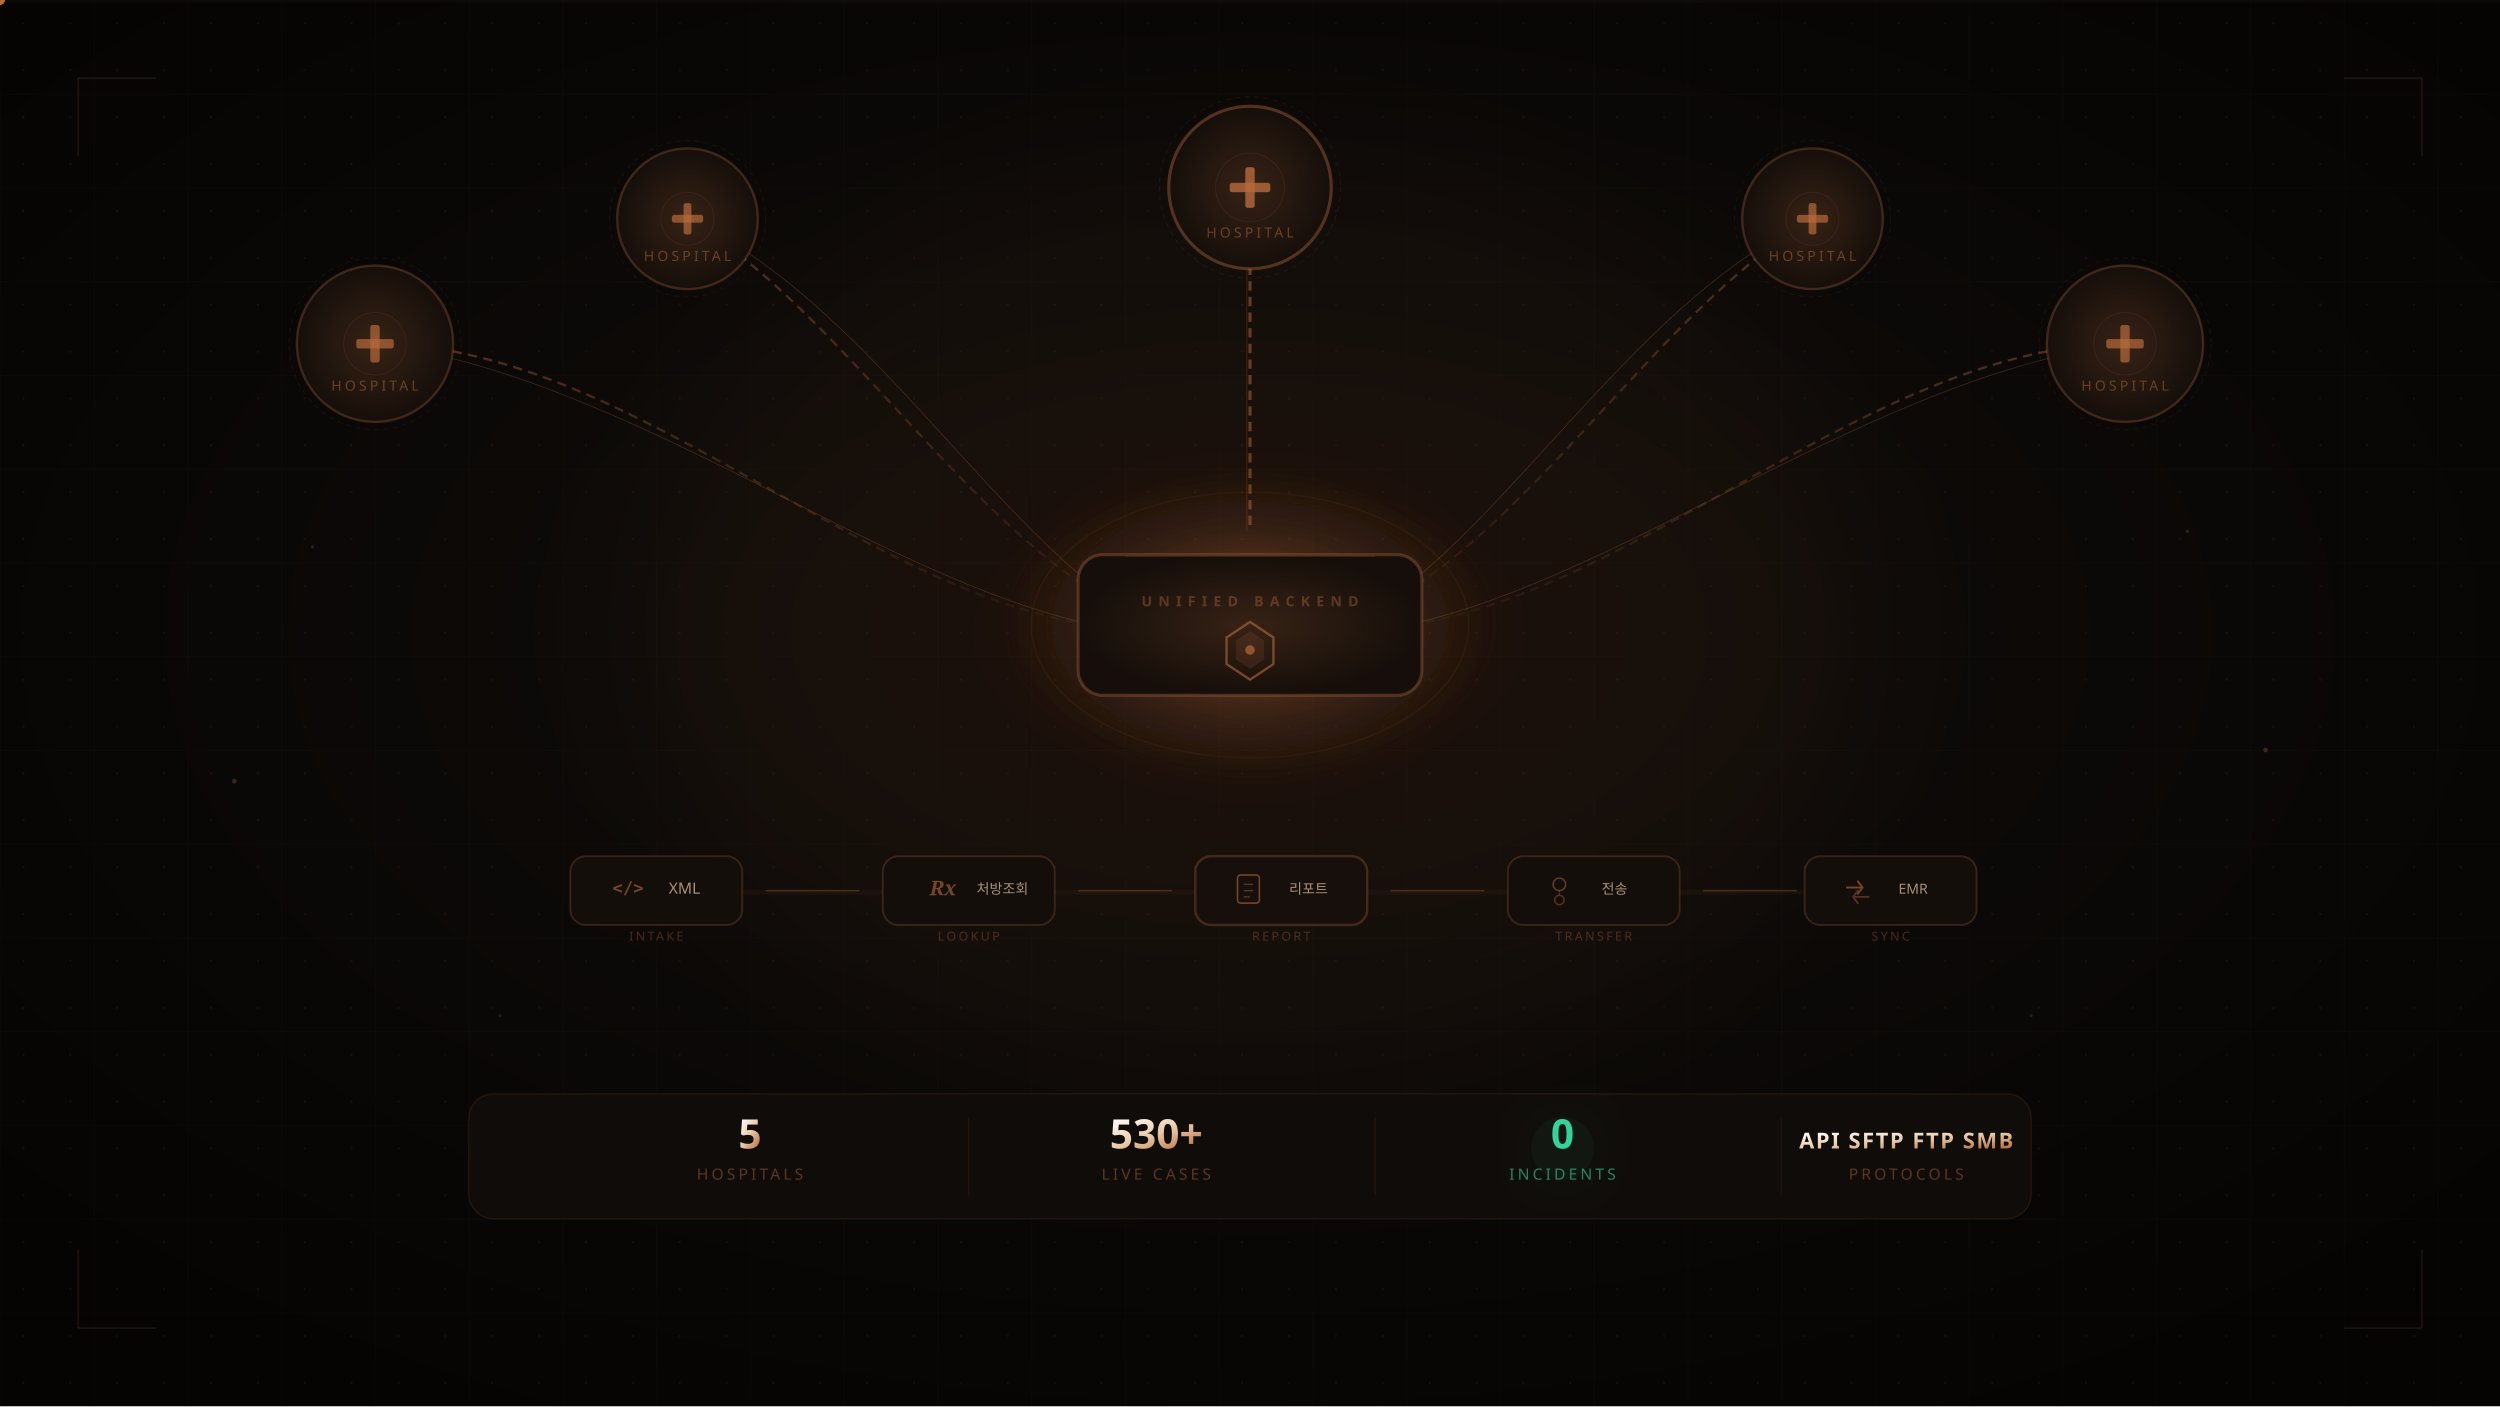
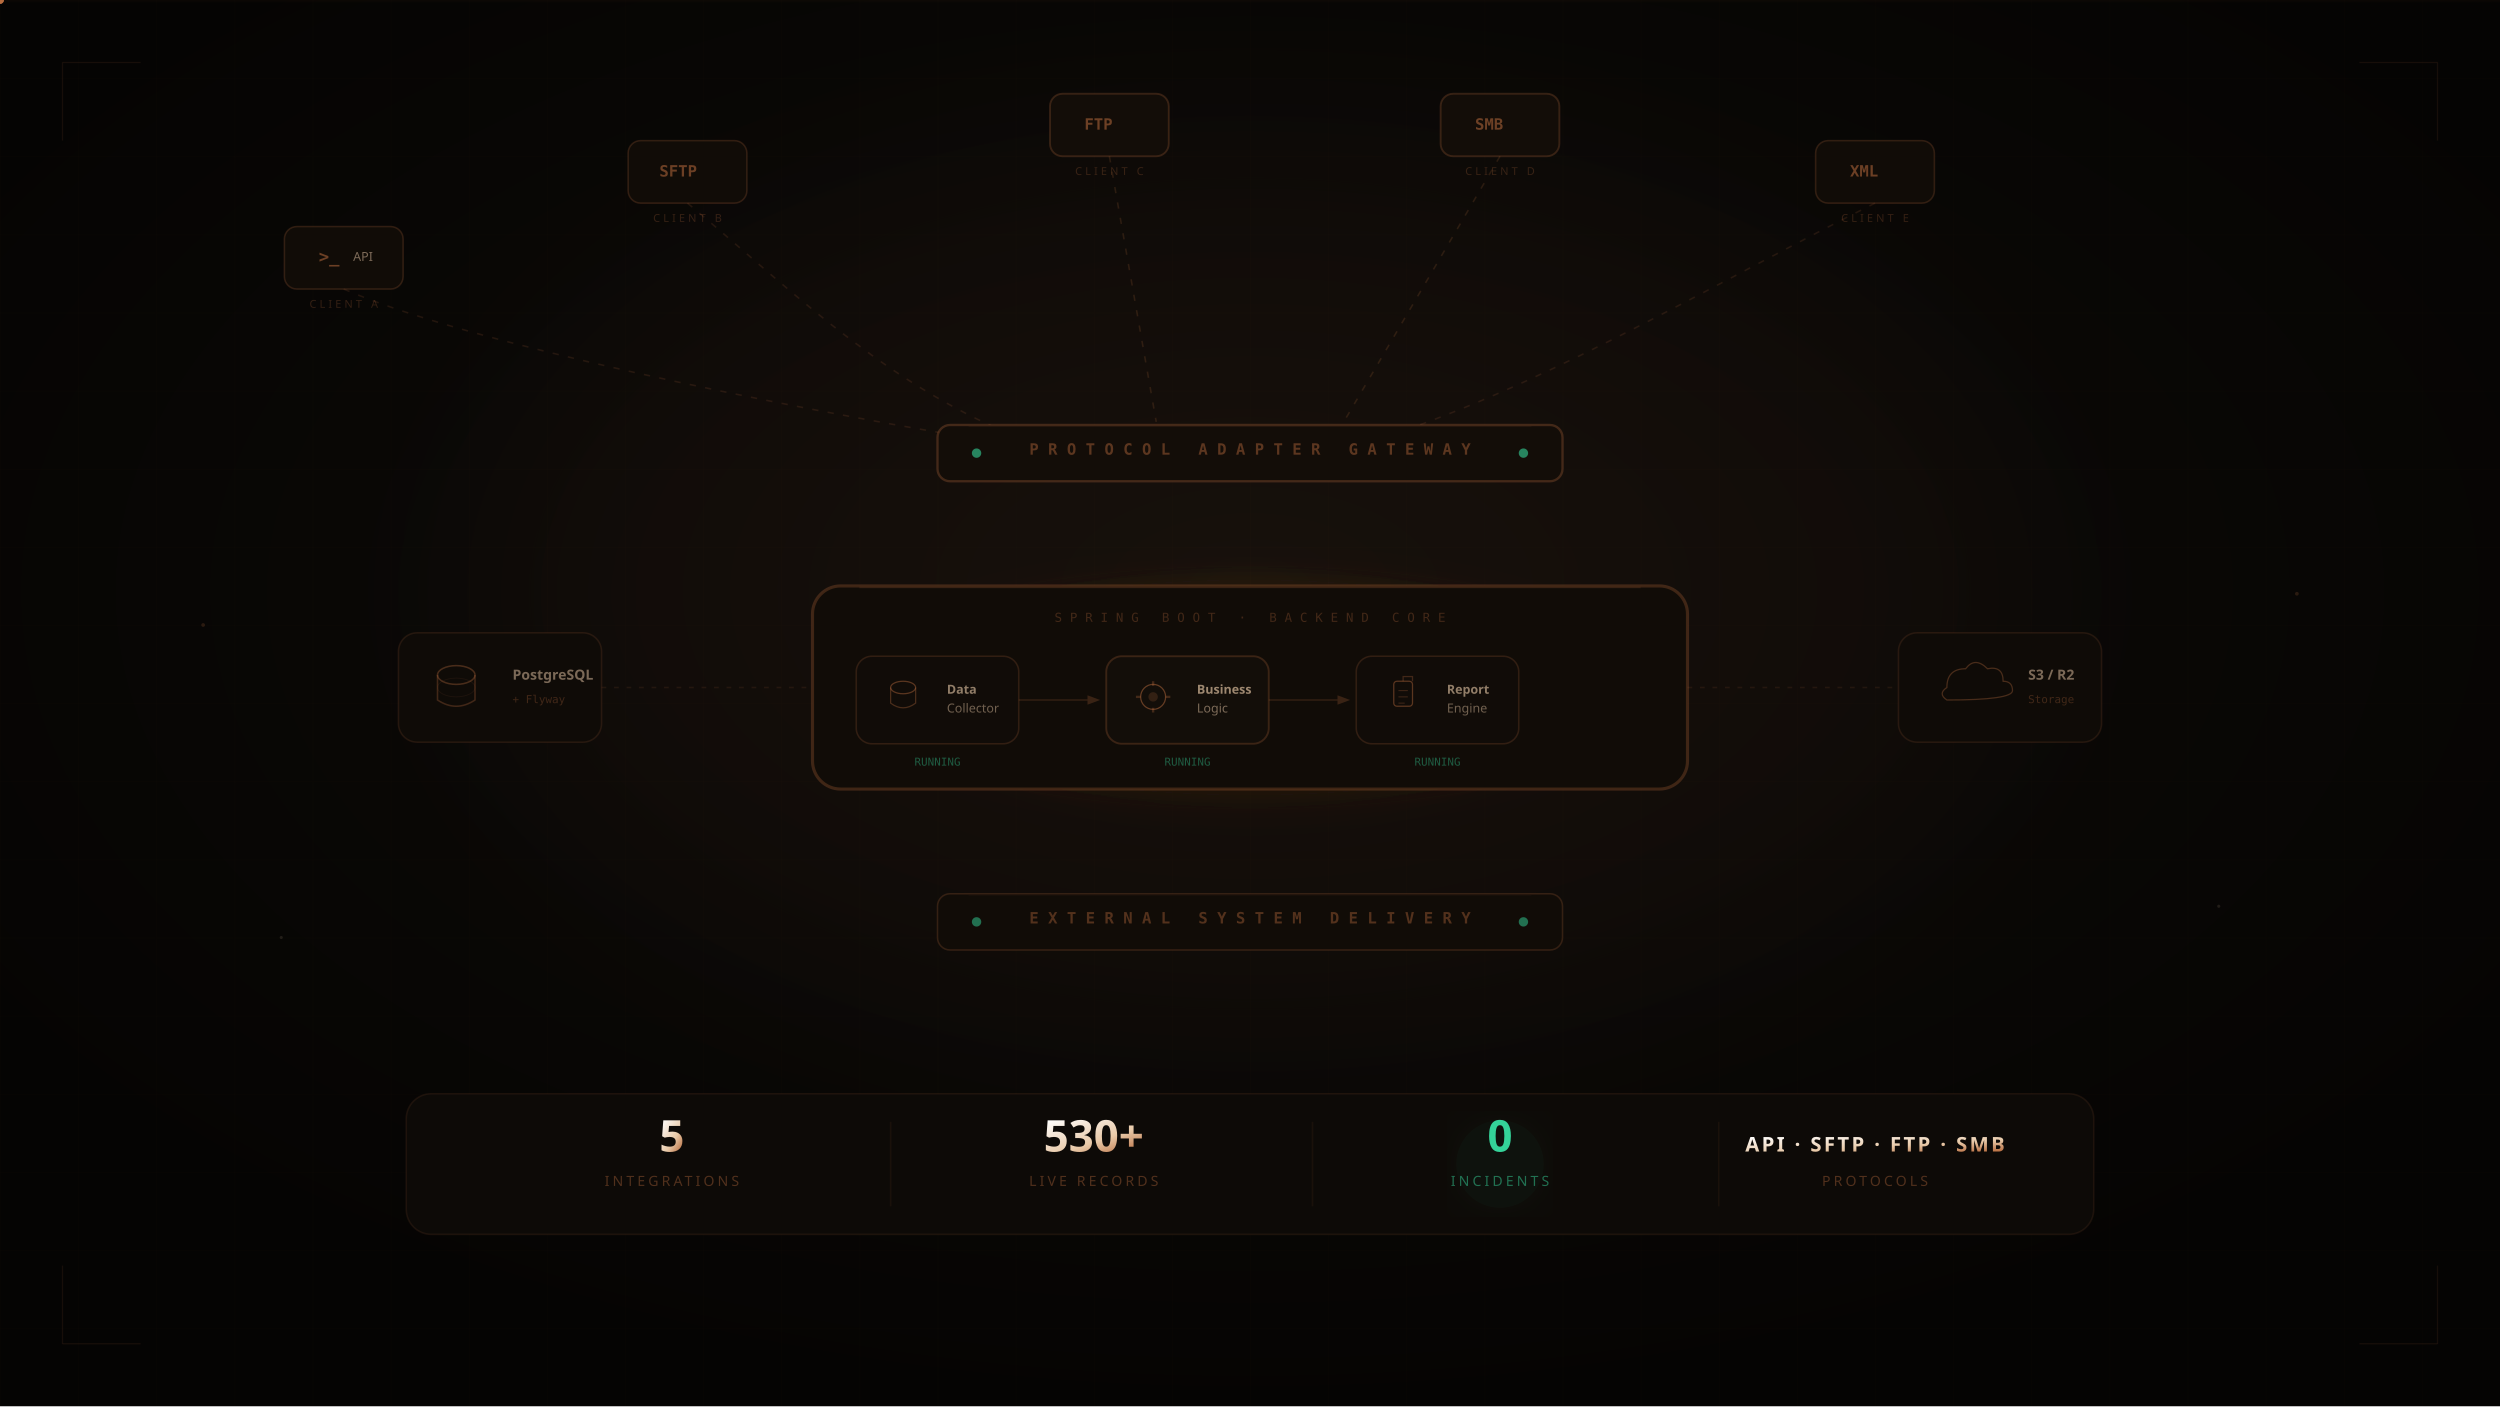
<svg xmlns="http://www.w3.org/2000/svg" width="1600" height="900" viewBox="0 0 1600 900" fill="none">
  <defs>
-     <radialGradient id="bgGlow" cx="50%" cy="45%" r="65%">
-       <stop offset="0%" stop-color="#1a0f0a" />
-       <stop offset="40%" stop-color="#0d0a08" />
+     <radialGradient id="bgGlow" cx="50%" cy="42%" r="60%">
+       <stop offset="0%" stop-color="#120e0a" />
+       <stop offset="50%" stop-color="#0a0806" />
      <stop offset="100%" stop-color="#050403" />
    </radialGradient>
-     <radialGradient id="hubGlow" cx="50%" cy="50%" r="50%">
-       <stop offset="0%" stop-color="#B66A3C" stop-opacity="0.35" />
-       <stop offset="60%" stop-color="#B66A3C" stop-opacity="0.08" />
+     <radialGradient id="nodeGlow" cx="50%" cy="50%" r="50%">
+       <stop offset="0%" stop-color="#B66A3C" stop-opacity="0.18" />
      <stop offset="100%" stop-color="#B66A3C" stop-opacity="0" />
    </radialGradient>
-     <radialGradient id="hubCore" cx="50%" cy="50%" r="50%">
-       <stop offset="0%" stop-color="#B66A3C" stop-opacity="0.25" />
-       <stop offset="100%" stop-color="#B66A3C" stop-opacity="0.05" />
-     </radialGradient>
-     <linearGradient id="lineGrad1" x1="0%" y1="0%" x2="100%" y2="100%">
-       <stop offset="0%" stop-color="#B66A3C" stop-opacity="0.6" />
-       <stop offset="100%" stop-color="#B66A3C" stop-opacity="0.08" />
-     </linearGradient>
-     <linearGradient id="lineGrad2" x1="100%" y1="0%" x2="0%" y2="100%">
-       <stop offset="0%" stop-color="#B66A3C" stop-opacity="0.6" />
-       <stop offset="100%" stop-color="#B66A3C" stop-opacity="0.08" />
-     </linearGradient>
-     <linearGradient id="flowDown" x1="0%" y1="0%" x2="0%" y2="100%">
-       <stop offset="0%" stop-color="#B66A3C" stop-opacity="0.5" />
+     <linearGradient id="pipeH" x1="0%" y1="0%" x2="100%" y2="0%">
+       <stop offset="0%" stop-color="#B66A3C" stop-opacity="0" />
+       <stop offset="20%" stop-color="#B66A3C" stop-opacity="0.45" />
+       <stop offset="80%" stop-color="#B66A3C" stop-opacity="0.45" />
      <stop offset="100%" stop-color="#B66A3C" stop-opacity="0" />
    </linearGradient>
-     <linearGradient id="pipelineBar" x1="0%" y1="0%" x2="100%" y2="0%">
-       <stop offset="0%" stop-color="#B66A3C" stop-opacity="0" />
-       <stop offset="20%" stop-color="#B66A3C" stop-opacity="0.6" />
-       <stop offset="80%" stop-color="#B66A3C" stop-opacity="0.6" />
-       <stop offset="100%" stop-color="#B66A3C" stop-opacity="0" />
+     <linearGradient id="pipeV" x1="0%" y1="0%" x2="0%" y2="100%">
+       <stop offset="0%" stop-color="#B66A3C" stop-opacity="0.5" />
+       <stop offset="100%" stop-color="#B66A3C" stop-opacity="0.05" />
    </linearGradient>
-     <linearGradient id="textGrad" x1="0%" y1="0%" x2="100%" y2="100%">
+     <linearGradient id="titleGrad" x1="0%" y1="0%" x2="100%" y2="100%">
      <stop offset="0%" stop-color="#ffffff" />
-       <stop offset="50%" stop-color="#e8c9a8" />
+       <stop offset="60%" stop-color="#e8c9a8" />
      <stop offset="100%" stop-color="#B66A3C" />
    </linearGradient>
-     <filter id="glow" x="-50%" y="-50%" width="200%" height="200%">
-       <feGaussianBlur stdDeviation="8" result="coloredBlur" />
+     <filter id="glow">
+       <feGaussianBlur stdDeviation="6" result="b" />
      <feMerge>
-         <feMergeNode in="coloredBlur" />
+         <feMergeNode in="b" />
        <feMergeNode in="SourceGraphic" />
      </feMerge>
    </filter>
-     <filter id="softGlow" x="-50%" y="-50%" width="200%" height="200%">
-       <feGaussianBlur stdDeviation="20" result="coloredBlur" />
+     <filter id="softGlow">
+       <feGaussianBlur stdDeviation="16" result="b" />
      <feMerge>
-         <feMergeNode in="coloredBlur" />
+         <feMergeNode in="b" />
        <feMergeNode in="SourceGraphic" />
      </feMerge>
    </filter>
-     <filter id="bigGlow" x="-100%" y="-100%" width="300%" height="300%">
-       <feGaussianBlur stdDeviation="40" />
+     <filter id="bigGlow">
+       <feGaussianBlur stdDeviation="50" />
    </filter>
-     <pattern id="grid" width="60" height="60" patternUnits="userSpaceOnUse">
-       <path d="M 60 0 L 0 0 0 60" fill="none" stroke="#B66A3C" stroke-opacity="0.04" stroke-width="0.5" />
-     </pattern>
-     <pattern id="dots" width="30" height="30" patternUnits="userSpaceOnUse">
-       <circle cx="15" cy="15" r="0.6" fill="#B66A3C" fill-opacity="0.12" />
+     <pattern id="grid" width="50" height="50" patternUnits="userSpaceOnUse">
+       <path d="M 50 0 L 0 0 0 50" fill="none" stroke="#B66A3C" stroke-opacity="0.03" stroke-width="0.5" />
    </pattern>
  </defs>
  <rect width="1600" height="900" fill="url(#bgGlow)" />
  <rect width="1600" height="900" fill="url(#grid)" />
-   <rect width="1600" height="900" fill="url(#dots)" />
-   <ellipse cx="800" cy="400" rx="400" ry="300" fill="#B66A3C" opacity="0.04" filter="url(#bigGlow)" />
-   <path d="M 240 220 C 400 220, 550 380, 700 400" stroke="url(#lineGrad1)" stroke-width="1.5" stroke-dasharray="6 4" opacity="0.7" />
-   <path d="M 240 220 C 400 240, 560 370, 700 400" stroke="#B66A3C" stroke-width="0.5" opacity="0.3" />
-   <path d="M 440 140 C 540 200, 620 340, 720 390" stroke="url(#lineGrad1)" stroke-width="1.5" stroke-dasharray="6 4" opacity="0.7" />
-   <path d="M 440 140 C 550 190, 630 330, 720 390" stroke="#B66A3C" stroke-width="0.5" opacity="0.3" />
-   <path d="M 800 120 L 800 340" stroke="#B66A3C" stroke-width="2" stroke-dasharray="6 4" opacity="0.5" />
-   <path d="M 798 120 L 798 340" stroke="#B66A3C" stroke-width="0.5" opacity="0.3" />
-   <path d="M 1160 140 C 1060 200, 980 340, 880 390" stroke="url(#lineGrad2)" stroke-width="1.5" stroke-dasharray="6 4" opacity="0.7" />
-   <path d="M 1160 140 C 1050 190, 970 330, 880 390" stroke="#B66A3C" stroke-width="0.5" opacity="0.3" />
-   <path d="M 1360 220 C 1200 220, 1050 380, 900 400" stroke="url(#lineGrad2)" stroke-width="1.5" stroke-dasharray="6 4" opacity="0.7" />
-   <path d="M 1360 220 C 1200 240, 1040 370, 900 400" stroke="#B66A3C" stroke-width="0.5" opacity="0.3" />
-   <circle r="3" fill="#B66A3C" opacity="0.8" filter="url(#glow)">
-     <animateMotion dur="3s" repeatCount="indefinite" path="M 240 220 C 400 220, 550 380, 700 400" />
-   </circle>
-   <circle r="2" fill="#e8c9a8" opacity="0.6">
-     <animateMotion dur="3.5s" repeatCount="indefinite" path="M 240 220 C 400 220, 550 380, 700 400" begin="1.5s" />
-   </circle>
-   <circle r="3" fill="#B66A3C" opacity="0.8" filter="url(#glow)">
-     <animateMotion dur="2.8s" repeatCount="indefinite" path="M 440 140 C 540 200, 620 340, 720 390" />
-   </circle>
-   <circle r="2" fill="#e8c9a8" opacity="0.6">
-     <animateMotion dur="3.2s" repeatCount="indefinite" path="M 440 140 C 540 200, 620 340, 720 390" begin="1s" />
-   </circle>
-   <circle r="3" fill="#B66A3C" opacity="0.8" filter="url(#glow)">
-     <animateMotion dur="2.5s" repeatCount="indefinite" path="M 800 120 L 800 340" />
-   </circle>
-   <circle r="2" fill="#e8c9a8" opacity="0.6">
-     <animateMotion dur="2.5s" repeatCount="indefinite" path="M 800 120 L 800 340" begin="1.2s" />
-   </circle>
-   <circle r="3" fill="#B66A3C" opacity="0.8" filter="url(#glow)">
-     <animateMotion dur="2.8s" repeatCount="indefinite" path="M 1160 140 C 1060 200, 980 340, 880 390" />
-   </circle>
-   <circle r="2" fill="#e8c9a8" opacity="0.6">
-     <animateMotion dur="3.3s" repeatCount="indefinite" path="M 1160 140 C 1060 200, 980 340, 880 390" begin="0.8s" />
-   </circle>
-   <circle r="3" fill="#B66A3C" opacity="0.8" filter="url(#glow)">
-     <animateMotion dur="3s" repeatCount="indefinite" path="M 1360 220 C 1200 220, 1050 380, 900 400" />
-   </circle>
-   <circle r="2" fill="#e8c9a8" opacity="0.6">
-     <animateMotion dur="3.6s" repeatCount="indefinite" path="M 1360 220 C 1200 220, 1050 380, 900 400" begin="1.8s" />
-   </circle>
-   <g transform="translate(240, 220)">
-     <circle r="50" fill="#0d0a08" stroke="#B66A3C" stroke-opacity="0.3" stroke-width="1.5" />
-     <circle r="50" fill="url(#hubCore)" />
-     <circle r="55" fill="none" stroke="#B66A3C" stroke-opacity="0.1" stroke-width="0.5" stroke-dasharray="3 3" />
-     <rect x="-12" y="-3" width="24" height="6" rx="1.5" fill="#B66A3C" opacity="0.7" />
-     <rect x="-3" y="-12" width="6" height="24" rx="1.5" fill="#B66A3C" opacity="0.7" />
-     <circle r="20" fill="none" stroke="#B66A3C" stroke-opacity="0.15" stroke-width="0.5" />
-     <text y="30" text-anchor="middle" fill="#B66A3C" fill-opacity="0.5" font-family="system-ui, sans-serif" font-size="9" font-weight="500" letter-spacing="2">HOSPITAL</text>
-   </g>
-   <g transform="translate(440, 140)">
-     <circle r="45" fill="#0d0a08" stroke="#B66A3C" stroke-opacity="0.3" stroke-width="1.5" />
-     <circle r="45" fill="url(#hubCore)" />
-     <circle r="50" fill="none" stroke="#B66A3C" stroke-opacity="0.1" stroke-width="0.5" stroke-dasharray="3 3" />
-     <rect x="-10" y="-2.5" width="20" height="5" rx="1.5" fill="#B66A3C" opacity="0.7" />
-     <rect x="-2.5" y="-10" width="5" height="20" rx="1.5" fill="#B66A3C" opacity="0.7" />
-     <circle r="17" fill="none" stroke="#B66A3C" stroke-opacity="0.15" stroke-width="0.5" />
-     <text y="27" text-anchor="middle" fill="#B66A3C" fill-opacity="0.5" font-family="system-ui, sans-serif" font-size="9" font-weight="500" letter-spacing="2">HOSPITAL</text>
-   </g>
-   <g transform="translate(800, 120)">
-     <circle r="52" fill="#0d0a08" stroke="#B66A3C" stroke-opacity="0.4" stroke-width="2" />
-     <circle r="52" fill="url(#hubCore)" />
-     <circle r="58" fill="none" stroke="#B66A3C" stroke-opacity="0.12" stroke-width="0.5" stroke-dasharray="3 3" />
-     <rect x="-13" y="-3" width="26" height="6" rx="1.5" fill="#B66A3C" opacity="0.8" />
-     <rect x="-3" y="-13" width="6" height="26" rx="1.5" fill="#B66A3C" opacity="0.8" />
-     <circle r="22" fill="none" stroke="#B66A3C" stroke-opacity="0.15" stroke-width="0.5" />
-     <text y="32" text-anchor="middle" fill="#B66A3C" fill-opacity="0.5" font-family="system-ui, sans-serif" font-size="9" font-weight="500" letter-spacing="2">HOSPITAL</text>
-   </g>
-   <g transform="translate(1160, 140)">
-     <circle r="45" fill="#0d0a08" stroke="#B66A3C" stroke-opacity="0.3" stroke-width="1.5" />
-     <circle r="45" fill="url(#hubCore)" />
-     <circle r="50" fill="none" stroke="#B66A3C" stroke-opacity="0.1" stroke-width="0.5" stroke-dasharray="3 3" />
-     <rect x="-10" y="-2.5" width="20" height="5" rx="1.5" fill="#B66A3C" opacity="0.7" />
-     <rect x="-2.5" y="-10" width="5" height="20" rx="1.5" fill="#B66A3C" opacity="0.7" />
-     <circle r="17" fill="none" stroke="#B66A3C" stroke-opacity="0.15" stroke-width="0.5" />
-     <text y="27" text-anchor="middle" fill="#B66A3C" fill-opacity="0.5" font-family="system-ui, sans-serif" font-size="9" font-weight="500" letter-spacing="2">HOSPITAL</text>
-   </g>
-   <g transform="translate(1360, 220)">
-     <circle r="50" fill="#0d0a08" stroke="#B66A3C" stroke-opacity="0.3" stroke-width="1.5" />
-     <circle r="50" fill="url(#hubCore)" />
-     <circle r="55" fill="none" stroke="#B66A3C" stroke-opacity="0.1" stroke-width="0.5" stroke-dasharray="3 3" />
-     <rect x="-12" y="-3" width="24" height="6" rx="1.5" fill="#B66A3C" opacity="0.7" />
-     <rect x="-3" y="-12" width="6" height="24" rx="1.5" fill="#B66A3C" opacity="0.7" />
-     <circle r="20" fill="none" stroke="#B66A3C" stroke-opacity="0.15" stroke-width="0.5" />
-     <text y="30" text-anchor="middle" fill="#B66A3C" fill-opacity="0.5" font-family="system-ui, sans-serif" font-size="9" font-weight="500" letter-spacing="2">HOSPITAL</text>
-   </g>
-   <ellipse cx="800" cy="400" rx="160" ry="100" fill="url(#hubGlow)" filter="url(#softGlow)" />
-   <ellipse cx="800" cy="400" rx="140" ry="85" fill="none" stroke="#B66A3C" stroke-opacity="0.08" stroke-width="1">
-     <animateTransform attributeName="transform" type="rotate" from="0 800 400" to="360 800 400" dur="60s" repeatCount="indefinite" />
-   </ellipse>
-   <ellipse cx="800" cy="400" rx="130" ry="80" fill="none" stroke="#B66A3C" stroke-opacity="0.05" stroke-width="0.5" stroke-dasharray="4 8">
-     <animateTransform attributeName="transform" type="rotate" from="360 800 400" to="0 800 400" dur="45s" repeatCount="indefinite" />
-   </ellipse>
-   <rect x="690" y="355" width="220" height="90" rx="16" fill="#0d0a08" stroke="#B66A3C" stroke-opacity="0.35" stroke-width="2" />
-   <rect x="690" y="355" width="220" height="90" rx="16" fill="url(#hubCore)" />
-   <line x1="720" y1="356" x2="880" y2="356" stroke="#B66A3C" stroke-opacity="0.15" stroke-width="1" />
-   <text x="800" y="388" text-anchor="middle" fill="#B66A3C" fill-opacity="0.4" font-family="system-ui, sans-serif" font-size="9" font-weight="600" letter-spacing="4">UNIFIED BACKEND</text>
-   <polygon points="800,398 815,408 815,425 800,435 785,425 785,408" fill="none" stroke="#B66A3C" stroke-opacity="0.6" stroke-width="1.5" />
-   <polygon points="800,404 809,410 809,422 800,428 791,422 791,410" fill="#B66A3C" fill-opacity="0.15" />
-   <circle cx="800" cy="416" r="3" fill="#B66A3C" opacity="0.7">
-     <animate attributeName="opacity" values="0.4;0.9;0.4" dur="2s" repeatCount="indefinite" />
-   </circle>
-   <line x1="380" y1="570" x2="1220" y2="570" stroke="url(#pipelineBar)" stroke-width="1" />
-   <line x1="380" y1="571" x2="1220" y2="571" stroke="#B66A3C" stroke-opacity="0.06" stroke-width="3" />
-   <path d="M 800 445 L 800 530" stroke="url(#flowDown)" stroke-width="1.5" stroke-dasharray="4 4" />
+   <ellipse cx="800" cy="380" rx="500" ry="300" fill="#B66A3C" opacity="0.035" filter="url(#bigGlow)" />
+   <g transform="translate(220,165)">
+     <rect x="-38" y="-20" width="76" height="40" rx="8" fill="#0c0906" stroke="#B66A3C" stroke-opacity="0.22" stroke-width="1" />
+     <rect x="-38" y="-20" width="76" height="40" rx="8" fill="#B66A3C" fill-opacity="0.03" />
+     <text x="-16" y="3" fill="#B66A3C" fill-opacity="0.55" font-family="monospace" font-size="11" font-weight="600">&gt;_</text>
+     <text x="6" y="2" fill="#e8c9a8" fill-opacity="0.5" font-family="system-ui,sans-serif" font-size="8" font-weight="500">API</text>
+     <text y="32" text-anchor="middle" fill="#B66A3C" fill-opacity="0.25" font-family="system-ui,sans-serif" font-size="7" letter-spacing="2">CLIENT A</text>
+   </g>
+   <g transform="translate(440,110)">
+     <rect x="-38" y="-20" width="76" height="40" rx="8" fill="#0c0906" stroke="#B66A3C" stroke-opacity="0.22" stroke-width="1" />
+     <rect x="-38" y="-20" width="76" height="40" rx="8" fill="#B66A3C" fill-opacity="0.03" />
+     <text x="-18" y="3" fill="#B66A3C" fill-opacity="0.55" font-family="monospace" font-size="10" font-weight="600">SFTP</text>
+     <text y="32" text-anchor="middle" fill="#B66A3C" fill-opacity="0.25" font-family="system-ui,sans-serif" font-size="7" letter-spacing="2">CLIENT B</text>
+   </g>
+   <g transform="translate(710,80)">
+     <rect x="-38" y="-20" width="76" height="40" rx="8" fill="#0c0906" stroke="#B66A3C" stroke-opacity="0.25" stroke-width="1.2" />
+     <rect x="-38" y="-20" width="76" height="40" rx="8" fill="#B66A3C" fill-opacity="0.04" />
+     <text x="-16" y="3" fill="#B66A3C" fill-opacity="0.55" font-family="monospace" font-size="10" font-weight="600">FTP</text>
+     <text y="32" text-anchor="middle" fill="#B66A3C" fill-opacity="0.25" font-family="system-ui,sans-serif" font-size="7" letter-spacing="2">CLIENT C</text>
+   </g>
+   <g transform="translate(960,80)">
+     <rect x="-38" y="-20" width="76" height="40" rx="8" fill="#0c0906" stroke="#B66A3C" stroke-opacity="0.25" stroke-width="1.2" />
+     <rect x="-38" y="-20" width="76" height="40" rx="8" fill="#B66A3C" fill-opacity="0.04" />
+     <text x="-16" y="3" fill="#B66A3C" fill-opacity="0.55" font-family="monospace" font-size="10" font-weight="600">SMB</text>
+     <text y="32" text-anchor="middle" fill="#B66A3C" fill-opacity="0.25" font-family="system-ui,sans-serif" font-size="7" letter-spacing="2">CLIENT D</text>
+   </g>
+   <g transform="translate(1200,110)">
+     <rect x="-38" y="-20" width="76" height="40" rx="8" fill="#0c0906" stroke="#B66A3C" stroke-opacity="0.22" stroke-width="1" />
+     <rect x="-38" y="-20" width="76" height="40" rx="8" fill="#B66A3C" fill-opacity="0.03" />
+     <text x="-16" y="3" fill="#B66A3C" fill-opacity="0.55" font-family="monospace" font-size="10" font-weight="600">XML</text>
+     <text y="32" text-anchor="middle" fill="#B66A3C" fill-opacity="0.25" font-family="system-ui,sans-serif" font-size="7" letter-spacing="2">CLIENT E</text>
+   </g>
+   <path d="M 220 185 C 300 220, 500 260, 620 280" stroke="#B66A3C" stroke-opacity="0.15" stroke-width="1" stroke-dasharray="4 6" />
+   <path d="M 440 130 C 500 180, 560 240, 640 275" stroke="#B66A3C" stroke-opacity="0.15" stroke-width="1" stroke-dasharray="4 6" />
+   <path d="M 710 100 L 740 270" stroke="#B66A3C" stroke-opacity="0.18" stroke-width="1" stroke-dasharray="4 6" />
+   <path d="M 960 100 L 860 270" stroke="#B66A3C" stroke-opacity="0.18" stroke-width="1" stroke-dasharray="4 6" />
+   <path d="M 1200 130 C 1100 180, 1000 240, 900 275" stroke="#B66A3C" stroke-opacity="0.15" stroke-width="1" stroke-dasharray="4 6" />
  <circle r="2.5" fill="#B66A3C" opacity="0.7" filter="url(#glow)">
-     <animateMotion dur="2s" repeatCount="indefinite" path="M 800 445 L 800 530" />
-   </circle>
-   <g transform="translate(420, 570)">
-     <rect x="-55" y="-22" width="110" height="44" rx="10" fill="#0d0a08" stroke="#B66A3C" stroke-opacity="0.25" stroke-width="1.2" />
-     <rect x="-55" y="-22" width="110" height="44" rx="10" fill="#B66A3C" fill-opacity="0.04" />
-     <text x="-28" y="2" fill="#B66A3C" fill-opacity="0.6" font-family="monospace" font-size="11" font-weight="700">&lt;/&gt;</text>
-     <text x="8" y="2" fill="#e8c9a8" fill-opacity="0.7" font-family="system-ui, sans-serif" font-size="10" font-weight="500">XML</text>
-     <text y="32" text-anchor="middle" fill="#B66A3C" fill-opacity="0.35" font-family="system-ui, sans-serif" font-size="8" letter-spacing="1.5">INTAKE</text>
-   </g>
-   <path d="M 490 570 L 550 570" stroke="#B66A3C" stroke-opacity="0.3" stroke-width="1" marker-end="url(#arrowHead)" />
-   <circle r="2" fill="#B66A3C" opacity="0.6">
-     <animateMotion dur="1.5s" repeatCount="indefinite" path="M 490 570 L 560 570" />
-   </circle>
-   <g transform="translate(620, 570)">
-     <rect x="-55" y="-22" width="110" height="44" rx="10" fill="#0d0a08" stroke="#B66A3C" stroke-opacity="0.25" stroke-width="1.2" />
-     <rect x="-55" y="-22" width="110" height="44" rx="10" fill="#B66A3C" fill-opacity="0.04" />
-     <text x="-25" y="3" fill="#B66A3C" fill-opacity="0.6" font-family="serif" font-size="13" font-weight="700" font-style="italic">Rx</text>
-     <text x="5" y="2" fill="#e8c9a8" fill-opacity="0.7" font-family="system-ui, sans-serif" font-size="9" font-weight="500">처방조회</text>
-     <text y="32" text-anchor="middle" fill="#B66A3C" fill-opacity="0.35" font-family="system-ui, sans-serif" font-size="8" letter-spacing="1.5">LOOKUP</text>
-   </g>
-   <path d="M 690 570 L 750 570" stroke="#B66A3C" stroke-opacity="0.3" stroke-width="1" />
-   <circle r="2" fill="#B66A3C" opacity="0.6">
-     <animateMotion dur="1.5s" repeatCount="indefinite" path="M 690 570 L 760 570" begin="0.3s" />
-   </circle>
-   <g transform="translate(820, 570)">
-     <rect x="-55" y="-22" width="110" height="44" rx="10" fill="#0d0a08" stroke="#B66A3C" stroke-opacity="0.3" stroke-width="1.5" />
-     <rect x="-55" y="-22" width="110" height="44" rx="10" fill="#B66A3C" fill-opacity="0.06" />
-     <rect x="-28" y="-10" width="14" height="18" rx="2" fill="none" stroke="#B66A3C" stroke-opacity="0.6" stroke-width="1" />
-     <line x1="-24" y1="-4" x2="-18" y2="-4" stroke="#B66A3C" stroke-opacity="0.4" stroke-width="1" />
-     <line x1="-24" y1="0" x2="-18" y2="0" stroke="#B66A3C" stroke-opacity="0.4" stroke-width="1" />
-     <line x1="-24" y1="4" x2="-20" y2="4" stroke="#B66A3C" stroke-opacity="0.4" stroke-width="1" />
-     <text x="5" y="2" fill="#e8c9a8" fill-opacity="0.7" font-family="system-ui, sans-serif" font-size="9" font-weight="500">리포트</text>
-     <text y="32" text-anchor="middle" fill="#B66A3C" fill-opacity="0.35" font-family="system-ui, sans-serif" font-size="8" letter-spacing="1.5">REPORT</text>
-   </g>
-   <path d="M 890 570 L 950 570" stroke="#B66A3C" stroke-opacity="0.3" stroke-width="1" />
-   <circle r="2" fill="#B66A3C" opacity="0.6">
-     <animateMotion dur="1.5s" repeatCount="indefinite" path="M 890 570 L 960 570" begin="0.6s" />
-   </circle>
-   <g transform="translate(1020, 570)">
-     <rect x="-55" y="-22" width="110" height="44" rx="10" fill="#0d0a08" stroke="#B66A3C" stroke-opacity="0.25" stroke-width="1.2" />
-     <rect x="-55" y="-22" width="110" height="44" rx="10" fill="#B66A3C" fill-opacity="0.04" />
-     <circle cx="-22" cy="-4" r="4" fill="none" stroke="#B66A3C" stroke-opacity="0.5" stroke-width="1" />
-     <circle cx="-22" cy="6" r="3" fill="none" stroke="#B66A3C" stroke-opacity="0.4" stroke-width="1" />
-     <line x1="-22" y1="0" x2="-22" y2="3" stroke="#B66A3C" stroke-opacity="0.3" stroke-width="0.8" />
-     <text x="5" y="2" fill="#e8c9a8" fill-opacity="0.7" font-family="system-ui, sans-serif" font-size="9" font-weight="500">전송</text>
-     <text y="32" text-anchor="middle" fill="#B66A3C" fill-opacity="0.35" font-family="system-ui, sans-serif" font-size="8" letter-spacing="1.5">TRANSFER</text>
-   </g>
-   <path d="M 1090 570 L 1150 570" stroke="#B66A3C" stroke-opacity="0.3" stroke-width="1" />
-   <circle r="2" fill="#B66A3C" opacity="0.6">
-     <animateMotion dur="1.5s" repeatCount="indefinite" path="M 1090 570 L 1160 570" begin="0.9s" />
-   </circle>
-   <g transform="translate(1210, 570)">
-     <rect x="-55" y="-22" width="110" height="44" rx="10" fill="#0d0a08" stroke="#B66A3C" stroke-opacity="0.25" stroke-width="1.2" />
-     <rect x="-55" y="-22" width="110" height="44" rx="10" fill="#B66A3C" fill-opacity="0.04" />
-     <path d="M -28 -2 L -18 -2 M -21 -6 L -18 -2 L -21 2" fill="none" stroke="#B66A3C" stroke-opacity="0.6" stroke-width="1.2" stroke-linecap="round" />
-     <path d="M -14 4 L -24 4 M -21 0 L -24 4 L -21 8" fill="none" stroke="#B66A3C" stroke-opacity="0.4" stroke-width="1.2" stroke-linecap="round" />
-     <text x="5" y="2" fill="#e8c9a8" fill-opacity="0.7" font-family="system-ui, sans-serif" font-size="9" font-weight="500">EMR</text>
-     <text y="32" text-anchor="middle" fill="#B66A3C" fill-opacity="0.35" font-family="system-ui, sans-serif" font-size="8" letter-spacing="1.5">SYNC</text>
-   </g>
-   <rect x="300" y="700" width="1000" height="80" rx="16" fill="#0d0a08" stroke="#B66A3C" stroke-opacity="0.12" stroke-width="1" />
-   <rect x="300" y="700" width="1000" height="80" rx="16" fill="#B66A3C" fill-opacity="0.02" />
-   <g transform="translate(480, 740)">
-     <text text-anchor="middle" y="-5" fill="url(#textGrad)" font-family="system-ui, sans-serif" font-size="26" font-weight="800">5</text>
-     <text text-anchor="middle" y="15" fill="#B66A3C" fill-opacity="0.45" font-family="system-ui, sans-serif" font-size="10" font-weight="500" letter-spacing="2">HOSPITALS</text>
-   </g>
-   <line x1="620" y1="715" x2="620" y2="765" stroke="#B66A3C" stroke-opacity="0.1" stroke-width="1" />
-   <g transform="translate(740, 740)">
-     <text text-anchor="middle" y="-5" fill="url(#textGrad)" font-family="system-ui, sans-serif" font-size="26" font-weight="800">530+</text>
-     <text text-anchor="middle" y="15" fill="#B66A3C" fill-opacity="0.45" font-family="system-ui, sans-serif" font-size="10" font-weight="500" letter-spacing="2">LIVE CASES</text>
-   </g>
-   <line x1="880" y1="715" x2="880" y2="765" stroke="#B66A3C" stroke-opacity="0.1" stroke-width="1" />
-   <g transform="translate(1000, 740)">
-     <text text-anchor="middle" y="-5" font-family="system-ui, sans-serif" font-size="26" font-weight="800">
-       <tspan fill="#34d399">0</tspan>
-     </text>
-     <text text-anchor="middle" y="15" fill="#34d399" fill-opacity="0.6" font-family="system-ui, sans-serif" font-size="10" font-weight="500" letter-spacing="2">INCIDENTS</text>
-     <circle cx="0" cy="-5" r="20" fill="#34d399" opacity="0.06" filter="url(#softGlow)" />
-   </g>
-   <line x1="1140" y1="715" x2="1140" y2="765" stroke="#B66A3C" stroke-opacity="0.1" stroke-width="1" />
-   <g transform="translate(1220, 740)">
-     <text text-anchor="middle" y="-5" fill="url(#textGrad)" font-family="system-ui, sans-serif" font-size="14" font-weight="700" letter-spacing="1">API SFTP FTP SMB</text>
-     <text text-anchor="middle" y="15" fill="#B66A3C" fill-opacity="0.45" font-family="system-ui, sans-serif" font-size="10" font-weight="500" letter-spacing="2">PROTOCOLS</text>
-   </g>
-   <circle cx="150" cy="500" r="1.5" fill="#B66A3C" opacity="0.3">
-     <animate attributeName="cy" values="500;480;500" dur="4s" repeatCount="indefinite" />
-     <animate attributeName="opacity" values="0.3;0.1;0.3" dur="4s" repeatCount="indefinite" />
-   </circle>
-   <circle cx="320" cy="650" r="1" fill="#B66A3C" opacity="0.2">
-     <animate attributeName="cy" values="650;635;650" dur="5s" repeatCount="indefinite" />
-   </circle>
-   <circle cx="1450" cy="480" r="1.5" fill="#B66A3C" opacity="0.3">
-     <animate attributeName="cy" values="480;460;480" dur="4.5s" repeatCount="indefinite" />
-     <animate attributeName="opacity" values="0.3;0.1;0.3" dur="4.5s" repeatCount="indefinite" />
-   </circle>
-   <circle cx="1300" cy="650" r="1" fill="#B66A3C" opacity="0.2">
-     <animate attributeName="cy" values="650;640;650" dur="5.5s" repeatCount="indefinite" />
-   </circle>
-   <circle cx="200" cy="350" r="1" fill="#e8c9a8" opacity="0.15">
-     <animate attributeName="cy" values="350;340;350" dur="6s" repeatCount="indefinite" />
-   </circle>
-   <circle cx="1400" cy="340" r="1" fill="#e8c9a8" opacity="0.15">
-     <animate attributeName="cy" values="340;330;340" dur="5s" repeatCount="indefinite" />
-   </circle>
-   <path d="M 50 50 L 100 50" stroke="#B66A3C" stroke-opacity="0.15" stroke-width="1" />
-   <path d="M 50 50 L 50 100" stroke="#B66A3C" stroke-opacity="0.15" stroke-width="1" />
-   <path d="M 1550 50 L 1500 50" stroke="#B66A3C" stroke-opacity="0.15" stroke-width="1" />
-   <path d="M 1550 50 L 1550 100" stroke="#B66A3C" stroke-opacity="0.15" stroke-width="1" />
-   <path d="M 50 850 L 100 850" stroke="#B66A3C" stroke-opacity="0.15" stroke-width="1" />
-   <path d="M 50 850 L 50 800" stroke="#B66A3C" stroke-opacity="0.15" stroke-width="1" />
-   <path d="M 1550 850 L 1500 850" stroke="#B66A3C" stroke-opacity="0.15" stroke-width="1" />
-   <path d="M 1550 850 L 1550 800" stroke="#B66A3C" stroke-opacity="0.15" stroke-width="1" />
-   <rect x="0" y="0" width="1600" height="2" fill="#B66A3C" opacity="0.03">
-     <animate attributeName="y" values="0;900;0" dur="8s" repeatCount="indefinite" />
+     <animateMotion dur="3s" repeatCount="indefinite" path="M 220 185 C 300 220, 500 260, 620 280" />
+   </circle>
+   <circle r="2" fill="#e8c9a8" opacity="0.5">
+     <animateMotion dur="2.6s" repeatCount="indefinite" path="M 440 130 C 500 180, 560 240, 640 275" />
+   </circle>
+   <circle r="2.5" fill="#B66A3C" opacity="0.7" filter="url(#glow)">
+     <animateMotion dur="2.2s" repeatCount="indefinite" path="M 710 100 L 740 270" />
+   </circle>
+   <circle r="2" fill="#e8c9a8" opacity="0.5">
+     <animateMotion dur="2.4s" repeatCount="indefinite" path="M 960 100 L 860 270" />
+   </circle>
+   <circle r="2.5" fill="#B66A3C" opacity="0.7" filter="url(#glow)">
+     <animateMotion dur="3s" repeatCount="indefinite" path="M 1200 130 C 1100 180, 1000 240, 900 275" />
+   </circle>
+   <g transform="translate(800,290)">
+     <rect x="-200" y="-18" width="400" height="36" rx="8" fill="#0c0906" stroke="#B66A3C" stroke-opacity="0.3" stroke-width="1.5" />
+     <rect x="-200" y="-18" width="400" height="36" rx="8" fill="#B66A3C" fill-opacity="0.04" />
+     <line x1="-180" y1="-17" x2="180" y2="-17" stroke="#B66A3C" stroke-opacity="0.08" stroke-width="0.5" />
+     <text text-anchor="middle" y="1" fill="#B66A3C" fill-opacity="0.45" font-family="monospace" font-size="10" font-weight="600" letter-spacing="6">PROTOCOL ADAPTER GATEWAY</text>
+     <circle cx="-175" cy="0" r="3" fill="#34d399" opacity="0.6">
+       <animate attributeName="opacity" values="0.3;0.8;0.3" dur="2s" repeatCount="indefinite" />
+     </circle>
+     <circle cx="175" cy="0" r="3" fill="#34d399" opacity="0.6">
+       <animate attributeName="opacity" values="0.3;0.8;0.3" dur="2s" repeatCount="indefinite" begin="1s" />
+     </circle>
+   </g>
+   <line x1="800" y1="310" x2="800" y2="370" stroke="url(#pipeV)" stroke-width="1.5" stroke-dasharray="3 4" />
+   <circle r="2" fill="#B66A3C" opacity="0.7">
+     <animateMotion dur="1.5s" repeatCount="indefinite" path="M 800 310 L 800 370" />
+   </circle>
+   <ellipse cx="800" cy="440" rx="280" ry="80" fill="url(#nodeGlow)" filter="url(#softGlow)" />
+   <rect x="520" y="375" width="560" height="130" rx="18" fill="#0c0906" stroke="#B66A3C" stroke-opacity="0.28" stroke-width="2" />
+   <rect x="520" y="375" width="560" height="130" rx="18" fill="#B66A3C" fill-opacity="0.03" />
+   <line x1="550" y1="376" x2="1050" y2="376" stroke="#B66A3C" stroke-opacity="0.12" stroke-width="1" />
+   <text x="800" y="398" text-anchor="middle" fill="#B66A3C" fill-opacity="0.3" font-family="monospace" font-size="8" font-weight="500" letter-spacing="5">SPRING BOOT · BACKEND CORE</text>
+   <g transform="translate(600,448)">
+     <rect x="-52" y="-28" width="104" height="56" rx="10" fill="#0a0806" stroke="#B66A3C" stroke-opacity="0.2" stroke-width="1" />
+     <rect x="-52" y="-28" width="104" height="56" rx="10" fill="#B66A3C" fill-opacity="0.04" />
+     <ellipse cx="-22" cy="-8" rx="8" ry="4" fill="none" stroke="#B66A3C" stroke-opacity="0.45" stroke-width="0.8" />
+     <path d="M -30 -8 L -30 2 Q -22 8 -14 2 L -14 -8" fill="none" stroke="#B66A3C" stroke-opacity="0.35" stroke-width="0.8" />
+     <text x="6" y="-4" fill="#e8c9a8" fill-opacity="0.6" font-family="system-ui,sans-serif" font-size="8" font-weight="600">Data</text>
+     <text x="6" y="8" fill="#e8c9a8" fill-opacity="0.45" font-family="system-ui,sans-serif" font-size="8" font-weight="500">Collector</text>
+     <text y="42" text-anchor="middle" fill="#34d399" fill-opacity="0.4" font-family="monospace" font-size="7">RUNNING</text>
+   </g>
+   <g transform="translate(760,448)">
+     <rect x="-52" y="-28" width="104" height="56" rx="10" fill="#0a0806" stroke="#B66A3C" stroke-opacity="0.25" stroke-width="1.2" />
+     <rect x="-52" y="-28" width="104" height="56" rx="10" fill="#B66A3C" fill-opacity="0.06" />
+     <circle cx="-22" cy="-2" r="8" fill="none" stroke="#B66A3C" stroke-opacity="0.5" stroke-width="0.8" />
+     <circle cx="-22" cy="-2" r="3" fill="#B66A3C" fill-opacity="0.2" />
+     <line x1="-22" y1="-12" x2="-22" y2="-9" stroke="#B66A3C" stroke-opacity="0.3" stroke-width="1.5" />
+     <line x1="-22" y1="5" x2="-22" y2="8" stroke="#B66A3C" stroke-opacity="0.3" stroke-width="1.5" />
+     <line x1="-14" y1="-2" x2="-11" y2="-2" stroke="#B66A3C" stroke-opacity="0.3" stroke-width="1.5" />
+     <line x1="-33" y1="-2" x2="-30" y2="-2" stroke="#B66A3C" stroke-opacity="0.3" stroke-width="1.5" />
+     <text x="6" y="-4" fill="#e8c9a8" fill-opacity="0.65" font-family="system-ui,sans-serif" font-size="8" font-weight="600">Business</text>
+     <text x="6" y="8" fill="#e8c9a8" fill-opacity="0.5" font-family="system-ui,sans-serif" font-size="8" font-weight="500">Logic</text>
+     <text y="42" text-anchor="middle" fill="#34d399" fill-opacity="0.4" font-family="monospace" font-size="7">RUNNING</text>
+   </g>
+   <g transform="translate(920,448)">
+     <rect x="-52" y="-28" width="104" height="56" rx="10" fill="#0a0806" stroke="#B66A3C" stroke-opacity="0.2" stroke-width="1" />
+     <rect x="-52" y="-28" width="104" height="56" rx="10" fill="#B66A3C" fill-opacity="0.04" />
+     <rect x="-28" y="-12" width="12" height="16" rx="2" fill="none" stroke="#B66A3C" stroke-opacity="0.45" stroke-width="0.8" />
+     <polyline points="-22,-12 -22,-15 -16,-15 -16,-12" fill="none" stroke="#B66A3C" stroke-opacity="0.3" stroke-width="0.8" />
+     <line x1="-25" y1="-6" x2="-19" y2="-6" stroke="#B66A3C" stroke-opacity="0.3" stroke-width="0.6" />
+     <line x1="-25" y1="-2" x2="-19" y2="-2" stroke="#B66A3C" stroke-opacity="0.3" stroke-width="0.6" />
+     <line x1="-25" y1="2" x2="-21" y2="2" stroke="#B66A3C" stroke-opacity="0.3" stroke-width="0.6" />
+     <text x="6" y="-4" fill="#e8c9a8" fill-opacity="0.6" font-family="system-ui,sans-serif" font-size="8" font-weight="600">Report</text>
+     <text x="6" y="8" fill="#e8c9a8" fill-opacity="0.45" font-family="system-ui,sans-serif" font-size="8" font-weight="500">Engine</text>
+     <text y="42" text-anchor="middle" fill="#34d399" fill-opacity="0.4" font-family="monospace" font-size="7">RUNNING</text>
+   </g>
+   <path d="M 652 448 L 696 448" stroke="#B66A3C" stroke-opacity="0.2" stroke-width="1" />
+   <polygon points="696,445 704,448 696,451" fill="#B66A3C" fill-opacity="0.25" />
+   <path d="M 812 448 L 856 448" stroke="#B66A3C" stroke-opacity="0.2" stroke-width="1" />
+   <polygon points="856,445 864,448 856,451" fill="#B66A3C" fill-opacity="0.25" />
+   <line x1="800" y1="510" x2="800" y2="570" stroke="url(#pipeV)" stroke-width="1.5" stroke-dasharray="3 4" />
+   <circle r="2" fill="#B66A3C" opacity="0.7">
+     <animateMotion dur="1.5s" repeatCount="indefinite" path="M 800 510 L 800 570" />
+   </circle>
+   <g transform="translate(800,590)">
+     <rect x="-200" y="-18" width="400" height="36" rx="8" fill="#0c0906" stroke="#B66A3C" stroke-opacity="0.22" stroke-width="1" />
+     <rect x="-200" y="-18" width="400" height="36" rx="8" fill="#B66A3C" fill-opacity="0.03" />
+     <line x1="-180" y1="-17" x2="180" y2="-17" stroke="#B66A3C" stroke-opacity="0.06" stroke-width="0.5" />
+     <text text-anchor="middle" y="1" fill="#B66A3C" fill-opacity="0.4" font-family="monospace" font-size="10" font-weight="600" letter-spacing="6">EXTERNAL SYSTEM DELIVERY</text>
+     <circle cx="-175" cy="0" r="3" fill="#34d399" opacity="0.5">
+       <animate attributeName="opacity" values="0.2;0.7;0.2" dur="2.5s" repeatCount="indefinite" />
+     </circle>
+     <circle cx="175" cy="0" r="3" fill="#34d399" opacity="0.5">
+       <animate attributeName="opacity" values="0.2;0.7;0.2" dur="2.5s" repeatCount="indefinite" begin="1.2s" />
+     </circle>
+   </g>
+   <g transform="translate(320,440)">
+     <rect x="-65" y="-35" width="130" height="70" rx="12" fill="#0c0906" stroke="#B66A3C" stroke-opacity="0.15" stroke-width="1" />
+     <rect x="-65" y="-35" width="130" height="70" rx="12" fill="#B66A3C" fill-opacity="0.02" />
+     <ellipse cx="-28" cy="-8" rx="12" ry="6" fill="none" stroke="#B66A3C" stroke-opacity="0.35" stroke-width="1" />
+     <path d="M -40 -8 L -40 8 Q -28 16 -16 8 L -16 -8" fill="none" stroke="#B66A3C" stroke-opacity="0.3" stroke-width="1" />
+     <ellipse cx="-28" cy="0" rx="12" ry="6" fill="none" stroke="#B66A3C" stroke-opacity="0.1" stroke-width="0.5" />
+     <text x="8" y="-5" fill="#e8c9a8" fill-opacity="0.5" font-family="system-ui,sans-serif" font-size="9" font-weight="600">PostgreSQL</text>
+     <text x="8" y="10" fill="#B66A3C" fill-opacity="0.3" font-family="monospace" font-size="7">+ Flyway</text>
+   </g>
+   <path d="M 385 440 L 516 440" stroke="#B66A3C" stroke-opacity="0.12" stroke-width="1" stroke-dasharray="3 5" />
+   <g transform="translate(1280,440)">
+     <rect x="-65" y="-35" width="130" height="70" rx="12" fill="#0c0906" stroke="#B66A3C" stroke-opacity="0.15" stroke-width="1" />
+     <rect x="-65" y="-35" width="130" height="70" rx="12" fill="#B66A3C" fill-opacity="0.02" />
+     <path d="M -34 0 Q -34 -12 -22 -12 Q -16 -20 -8 -12 Q 2 -14 2 -4 Q 8 -4 8 2 Q 8 8 -34 8 Q -40 4 -34 0 Z" fill="none" stroke="#B66A3C" stroke-opacity="0.35" stroke-width="0.8" />
+     <text x="18" y="-5" fill="#e8c9a8" fill-opacity="0.5" font-family="system-ui,sans-serif" font-size="9" font-weight="600">S3 / R2</text>
+     <text x="18" y="10" fill="#B66A3C" fill-opacity="0.3" font-family="monospace" font-size="7">Storage</text>
+   </g>
+   <path d="M 1080 440 L 1215 440" stroke="#B66A3C" stroke-opacity="0.12" stroke-width="1" stroke-dasharray="3 5" />
+   <rect x="260" y="700" width="1080" height="90" rx="16" fill="#0a0806" stroke="#B66A3C" stroke-opacity="0.12" stroke-width="1" />
+   <rect x="260" y="700" width="1080" height="90" rx="16" fill="#B66A3C" fill-opacity="0.02" />
+   <g transform="translate(430,745)">
+     <text text-anchor="middle" y="-8" fill="url(#titleGrad)" font-family="system-ui,sans-serif" font-size="28" font-weight="800">5</text>
+     <text text-anchor="middle" y="14" fill="#B66A3C" fill-opacity="0.4" font-family="system-ui,sans-serif" font-size="9" font-weight="500" letter-spacing="2">INTEGRATIONS</text>
+   </g>
+   <line x1="570" y1="718" x2="570" y2="772" stroke="#B66A3C" stroke-opacity="0.08" stroke-width="1" />
+   <g transform="translate(700,745)">
+     <text text-anchor="middle" y="-8" fill="url(#titleGrad)" font-family="system-ui,sans-serif" font-size="28" font-weight="800">530+</text>
+     <text text-anchor="middle" y="14" fill="#B66A3C" fill-opacity="0.4" font-family="system-ui,sans-serif" font-size="9" font-weight="500" letter-spacing="2">LIVE RECORDS</text>
+   </g>
+   <line x1="840" y1="718" x2="840" y2="772" stroke="#B66A3C" stroke-opacity="0.08" stroke-width="1" />
+   <g transform="translate(960,745)">
+     <circle r="28" fill="#34d399" opacity="0.04" filter="url(#softGlow)" />
+     <text text-anchor="middle" y="-8" font-family="system-ui,sans-serif" font-size="28" font-weight="800" fill="#34d399">0</text>
+     <text text-anchor="middle" y="14" fill="#34d399" fill-opacity="0.5" font-family="system-ui,sans-serif" font-size="9" font-weight="500" letter-spacing="2">INCIDENTS</text>
+   </g>
+   <line x1="1100" y1="718" x2="1100" y2="772" stroke="#B66A3C" stroke-opacity="0.08" stroke-width="1" />
+   <g transform="translate(1200,745)">
+     <text text-anchor="middle" y="-8" fill="url(#titleGrad)" font-family="system-ui,sans-serif" font-size="13" font-weight="700" letter-spacing="1.5">API · SFTP · FTP · SMB</text>
+     <text text-anchor="middle" y="14" fill="#B66A3C" fill-opacity="0.4" font-family="system-ui,sans-serif" font-size="9" font-weight="500" letter-spacing="2">PROTOCOLS</text>
+   </g>
+   <circle cx="130" cy="400" r="1.2" fill="#B66A3C" opacity="0.2">
+     <animate attributeName="cy" values="400;385;400" dur="5s" repeatCount="indefinite" />
+   </circle>
+   <circle cx="1470" cy="380" r="1.2" fill="#B66A3C" opacity="0.2">
+     <animate attributeName="cy" values="380;365;380" dur="4.5s" repeatCount="indefinite" />
+   </circle>
+   <circle cx="180" cy="600" r="1" fill="#e8c9a8" opacity="0.12">
+     <animate attributeName="cy" values="600;590;600" dur="6s" repeatCount="indefinite" />
+   </circle>
+   <circle cx="1420" cy="580" r="1" fill="#e8c9a8" opacity="0.12">
+     <animate attributeName="cy" values="580;570;580" dur="5.5s" repeatCount="indefinite" />
+   </circle>
+   <path d="M 40 40 L 90 40" stroke="#B66A3C" stroke-opacity="0.1" stroke-width="0.8" />
+   <path d="M 40 40 L 40 90" stroke="#B66A3C" stroke-opacity="0.1" stroke-width="0.8" />
+   <path d="M 1560 40 L 1510 40" stroke="#B66A3C" stroke-opacity="0.1" stroke-width="0.8" />
+   <path d="M 1560 40 L 1560 90" stroke="#B66A3C" stroke-opacity="0.1" stroke-width="0.8" />
+   <path d="M 40 860 L 90 860" stroke="#B66A3C" stroke-opacity="0.1" stroke-width="0.8" />
+   <path d="M 40 860 L 40 810" stroke="#B66A3C" stroke-opacity="0.1" stroke-width="0.8" />
+   <path d="M 1560 860 L 1510 860" stroke="#B66A3C" stroke-opacity="0.1" stroke-width="0.8" />
+   <path d="M 1560 860 L 1560 810" stroke="#B66A3C" stroke-opacity="0.1" stroke-width="0.8" />
+   <rect x="0" y="0" width="1600" height="1.5" fill="#B66A3C" opacity="0.02">
+     <animate attributeName="y" values="0;900;0" dur="10s" repeatCount="indefinite" />
  </rect>
</svg>
